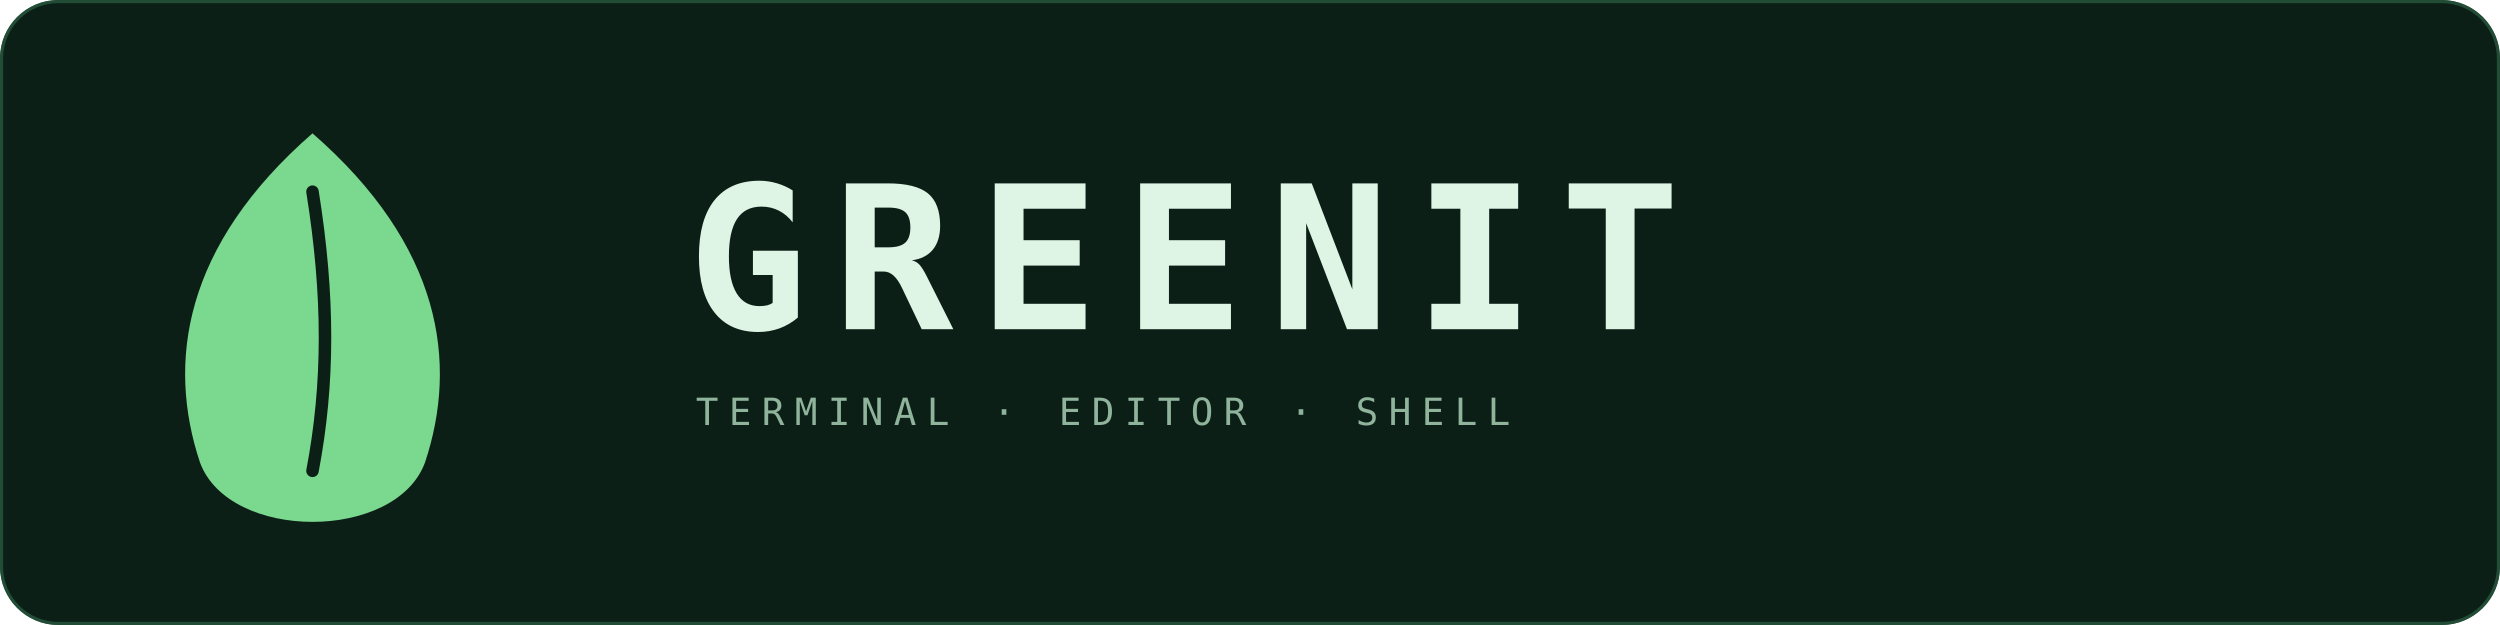
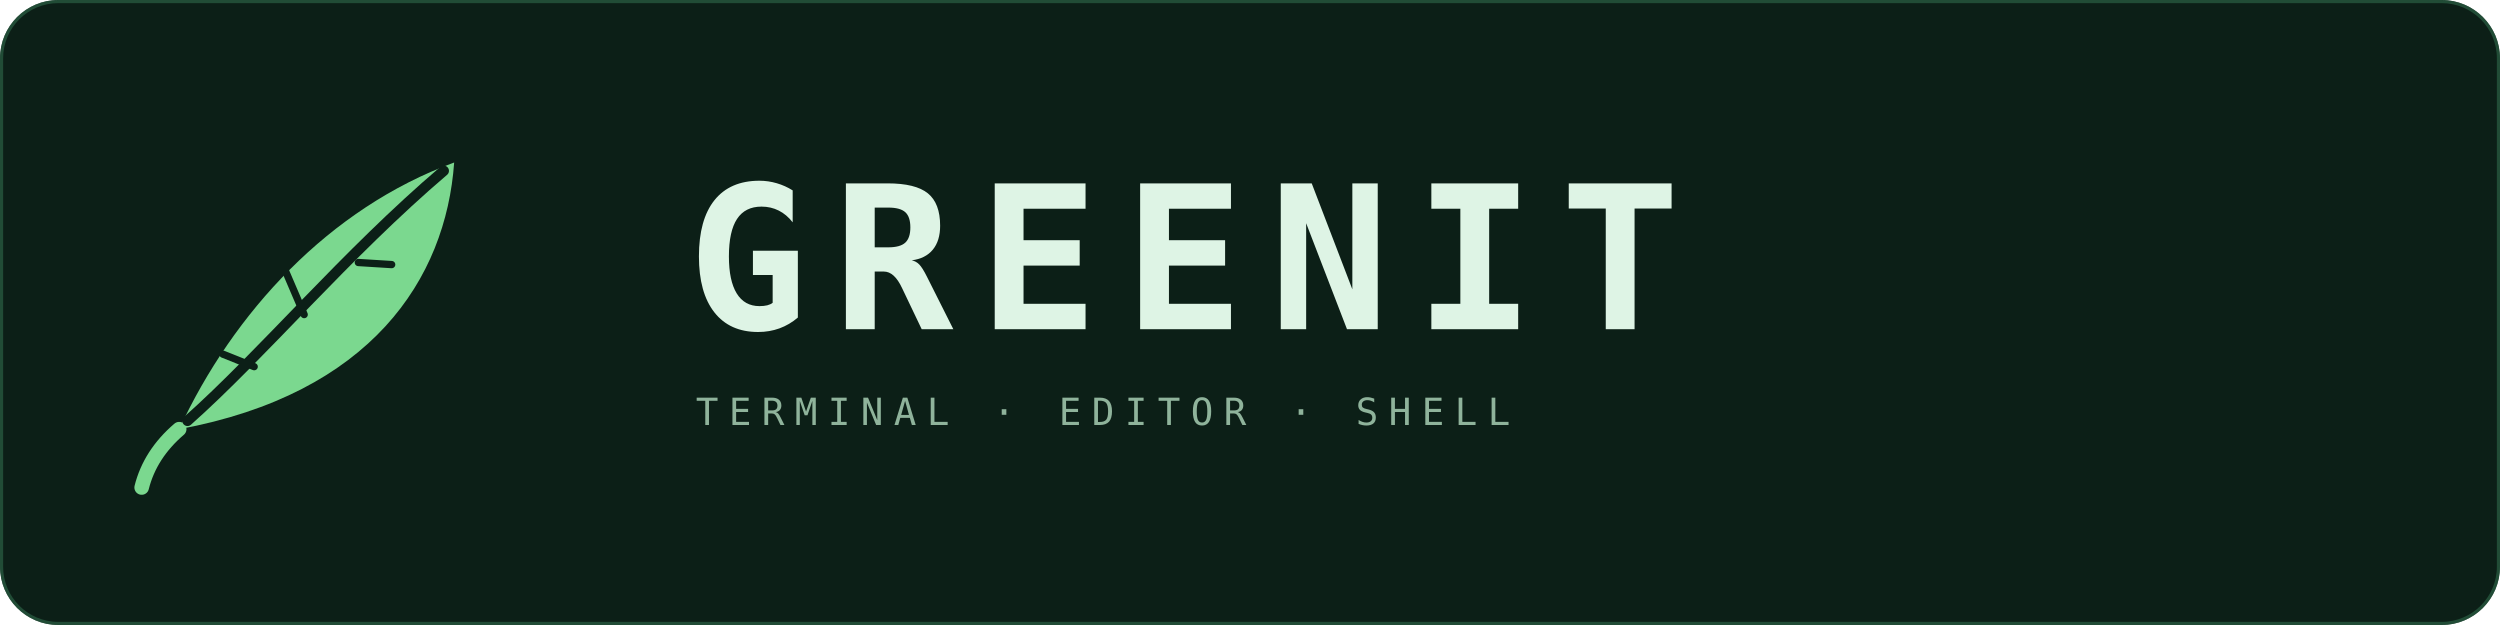
<svg xmlns="http://www.w3.org/2000/svg" viewBox="0 0 1200 300" role="img" aria-labelledby="t d">
  <rect width="1200" height="300" rx="28" fill="#0C1F17" />
  <rect x="0.75" y="0.75" width="1198.5" height="298.5" rx="27.25" fill="none" stroke="#2F6B4C" stroke-opacity="0.6" stroke-width="1.5" />
  <g transform="translate(150 150)">
-     <path d="M0,-86 C 62,-32 70,24 54,72 C 40,110 -40,110 -54,72 C -70,24 -62,-32 0,-86 Z" fill="#7BD88F" />
-     <path d="M0,-58 C 8,-8 8,34 0,76" fill="none" stroke="#0C1F17" stroke-width="6" stroke-linecap="round" />
+     <path d="M-64 56 Q-78 68 -82 84" fill="none" stroke="#7BD88F" stroke-width="7" stroke-linecap="round" />
+     <path d="M-64 56 C-38 0 8 -50 68 -72 C64 -16 28 39 -64 56 Z" fill="#7BD88F" />
+     <path d="M-60 52 C-24 20 16 -28 63 -68" fill="none" stroke="#0C1F17" stroke-width="5" stroke-linecap="round" />
+     <path d="M-28 26 L-43 20 M-4 1 L-13 -20 M22 -24 L38 -23" fill="none" stroke="#0C1F17" stroke-width="3.5" stroke-linecap="round" />
  </g>
  <text x="330" y="158" font-family="ui-monospace,SFMono-Regular,Menlo,Consolas,monospace" font-size="96" font-weight="700" letter-spacing="12" fill="#DEF4E5">GREENIT</text>
  <text x="334" y="204" font-family="ui-monospace,SFMono-Regular,Menlo,Consolas,monospace" font-size="18" letter-spacing="5" fill="#8FB39B">TERMINAL · EDITOR · SHELL</text>
</svg>
